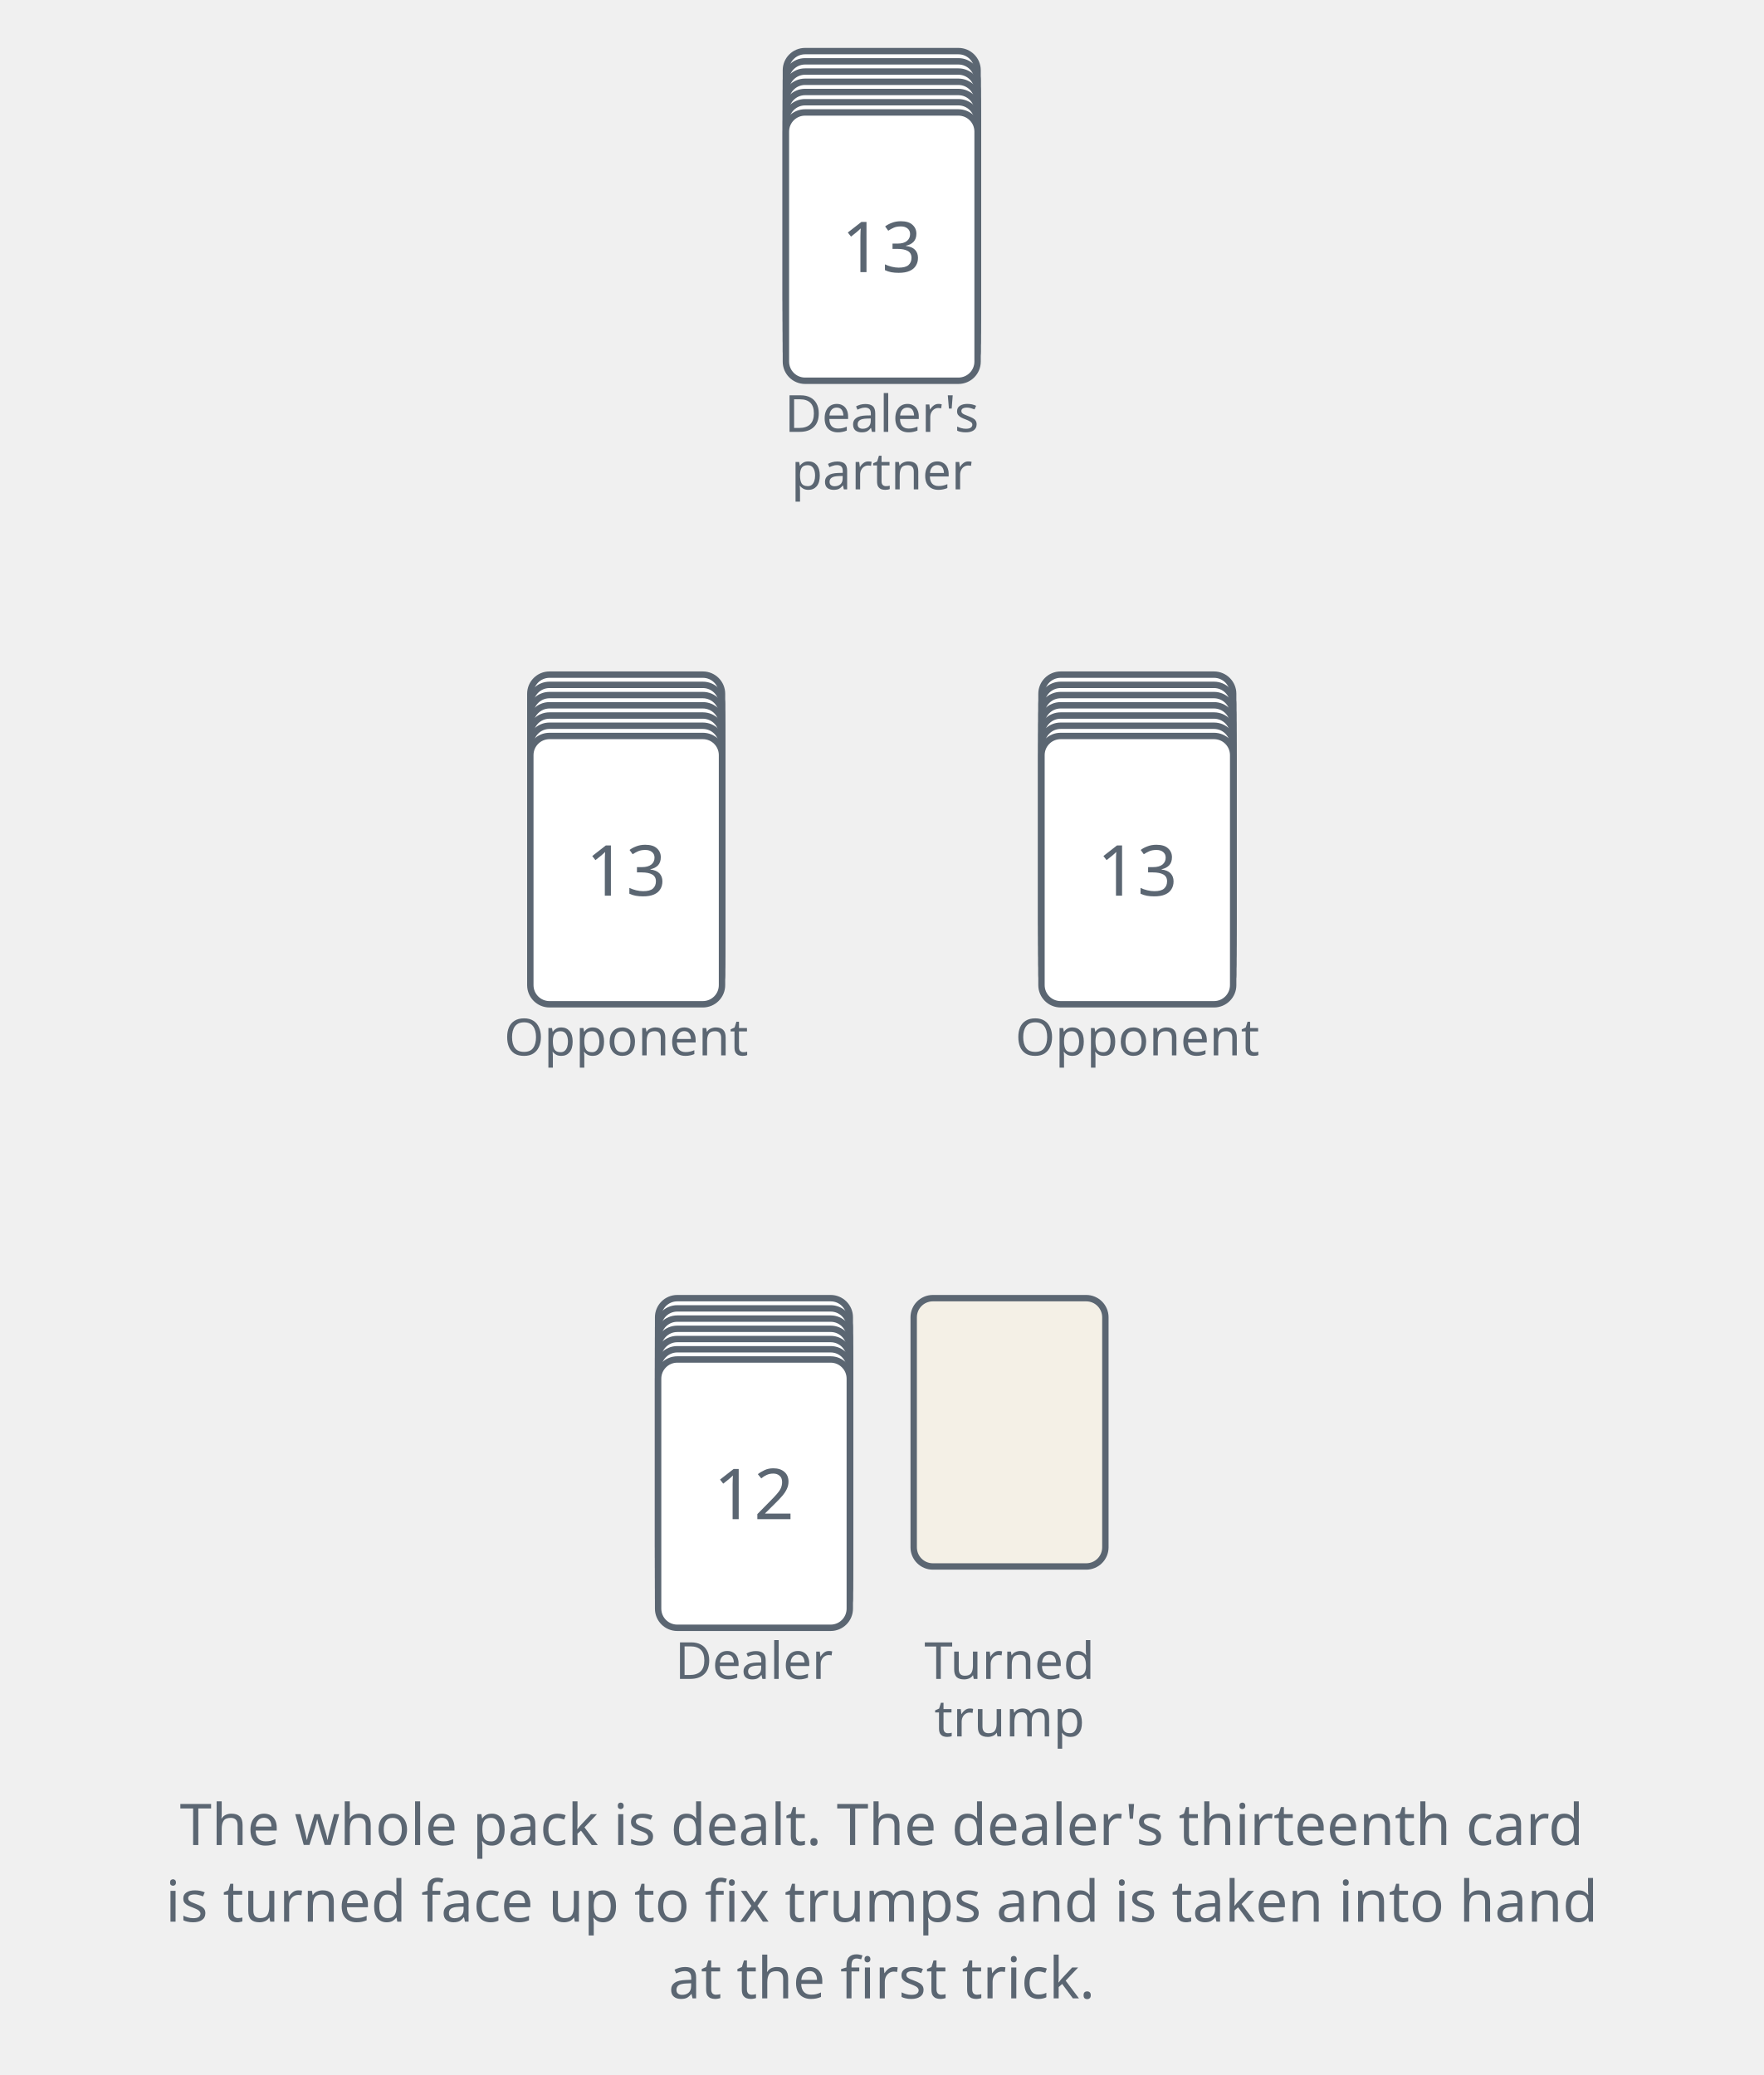
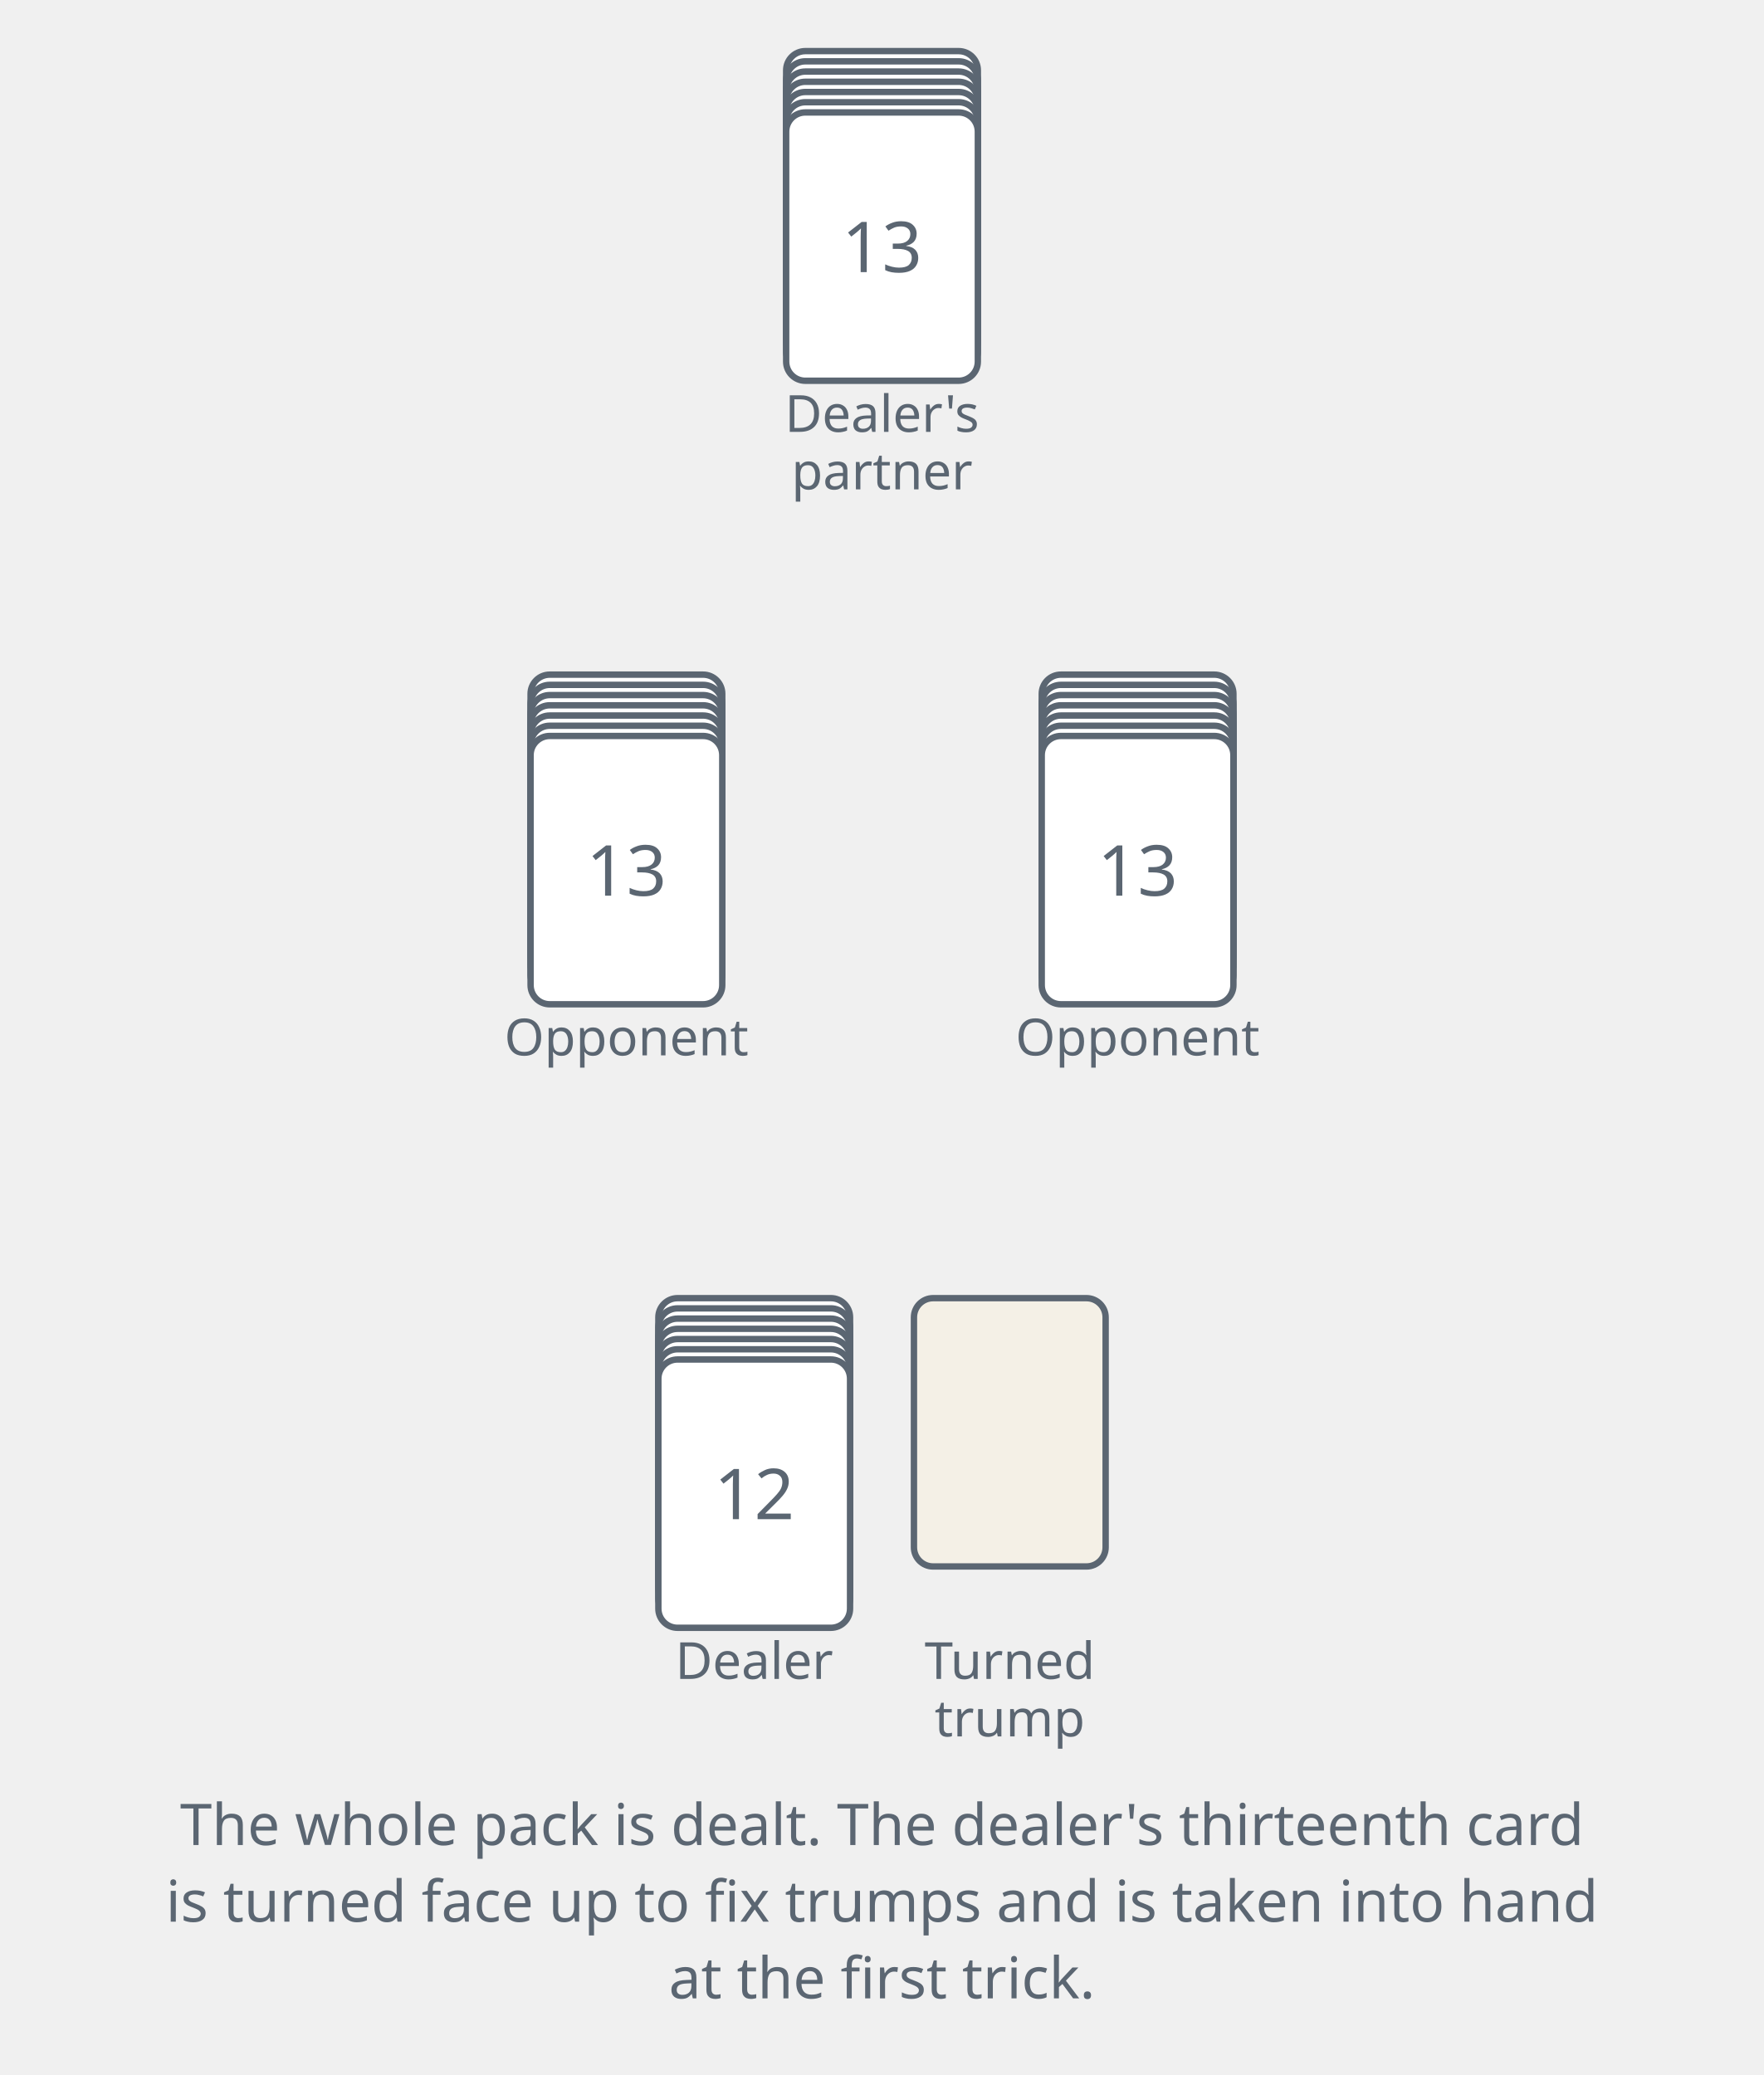
- <svg xmlns="http://www.w3.org/2000/svg" viewBox="0 0 276 324.8" width="276" height="324.8" role="img" aria-label="Whist setup diagram">
+ <svg xmlns="http://www.w3.org/2000/svg" viewBox="0 0 276 324.8" width="442" height="520" role="img" aria-label="Whist setup diagram">
  <rect x="123.0" y="8.0" width="30" height="42" rx="3" fill="#ffffff" stroke="#5b6672" stroke-width="1" />
  <rect x="123.0" y="9.6" width="30" height="42" rx="3" fill="#ffffff" stroke="#5b6672" stroke-width="1" />
  <rect x="123.0" y="11.2" width="30" height="42" rx="3" fill="#ffffff" stroke="#5b6672" stroke-width="1" />
  <rect x="123.0" y="12.8" width="30" height="42" rx="3" fill="#ffffff" stroke="#5b6672" stroke-width="1" />
  <rect x="123.0" y="14.4" width="30" height="42" rx="3" fill="#ffffff" stroke="#5b6672" stroke-width="1" />
  <rect x="123.0" y="16.0" width="30" height="42" rx="3" fill="#ffffff" stroke="#5b6672" stroke-width="1" />
  <rect x="123.0" y="17.6" width="30" height="42" rx="3" fill="#ffffff" stroke="#5b6672" stroke-width="1" />
  <text x="138.0" y="42.6" text-anchor="middle" font-family="system-ui, sans-serif" font-size="11" fill="#5b6672">13</text>
  <rect x="83.0" y="105.6" width="30" height="42" rx="3" fill="#ffffff" stroke="#5b6672" stroke-width="1" />
  <rect x="83.0" y="107.2" width="30" height="42" rx="3" fill="#ffffff" stroke="#5b6672" stroke-width="1" />
  <rect x="83.0" y="108.8" width="30" height="42" rx="3" fill="#ffffff" stroke="#5b6672" stroke-width="1" />
  <rect x="83.0" y="110.4" width="30" height="42" rx="3" fill="#ffffff" stroke="#5b6672" stroke-width="1" />
  <rect x="83.0" y="112.0" width="30" height="42" rx="3" fill="#ffffff" stroke="#5b6672" stroke-width="1" />
  <rect x="83.0" y="113.6" width="30" height="42" rx="3" fill="#ffffff" stroke="#5b6672" stroke-width="1" />
  <rect x="83.0" y="115.2" width="30" height="42" rx="3" fill="#ffffff" stroke="#5b6672" stroke-width="1" />
  <text x="98.0" y="140.2" text-anchor="middle" font-family="system-ui, sans-serif" font-size="11" fill="#5b6672">13</text>
  <rect x="163.0" y="105.6" width="30" height="42" rx="3" fill="#ffffff" stroke="#5b6672" stroke-width="1" />
  <rect x="163.0" y="107.2" width="30" height="42" rx="3" fill="#ffffff" stroke="#5b6672" stroke-width="1" />
  <rect x="163.0" y="108.8" width="30" height="42" rx="3" fill="#ffffff" stroke="#5b6672" stroke-width="1" />
  <rect x="163.0" y="110.4" width="30" height="42" rx="3" fill="#ffffff" stroke="#5b6672" stroke-width="1" />
  <rect x="163.0" y="112.0" width="30" height="42" rx="3" fill="#ffffff" stroke="#5b6672" stroke-width="1" />
  <rect x="163.0" y="113.6" width="30" height="42" rx="3" fill="#ffffff" stroke="#5b6672" stroke-width="1" />
  <rect x="163.0" y="115.2" width="30" height="42" rx="3" fill="#ffffff" stroke="#5b6672" stroke-width="1" />
  <text x="178.0" y="140.2" text-anchor="middle" font-family="system-ui, sans-serif" font-size="11" fill="#5b6672">13</text>
  <rect x="103.0" y="203.2" width="30" height="42" rx="3" fill="#ffffff" stroke="#5b6672" stroke-width="1" />
  <rect x="103.0" y="204.8" width="30" height="42" rx="3" fill="#ffffff" stroke="#5b6672" stroke-width="1" />
  <rect x="103.0" y="206.4" width="30" height="42" rx="3" fill="#ffffff" stroke="#5b6672" stroke-width="1" />
  <rect x="103.0" y="208.0" width="30" height="42" rx="3" fill="#ffffff" stroke="#5b6672" stroke-width="1" />
  <rect x="103.0" y="209.6" width="30" height="42" rx="3" fill="#ffffff" stroke="#5b6672" stroke-width="1" />
  <rect x="103.0" y="211.2" width="30" height="42" rx="3" fill="#ffffff" stroke="#5b6672" stroke-width="1" />
  <rect x="103.0" y="212.8" width="30" height="42" rx="3" fill="#ffffff" stroke="#5b6672" stroke-width="1" />
  <text x="118.0" y="237.8" text-anchor="middle" font-family="system-ui, sans-serif" font-size="11" fill="#5b6672">12</text>
  <rect x="143.0" y="203.2" width="30" height="42" rx="3" fill="#f4f0e6" stroke="#5b6672" stroke-width="1" />
  <text x="138.0" y="67.6" text-anchor="middle" font-family="system-ui, sans-serif" font-size="8" fill="#5b6672">Dealer's</text>
  <text x="138.0" y="76.6" text-anchor="middle" font-family="system-ui, sans-serif" font-size="8" fill="#5b6672">partner</text>
  <text x="98.0" y="165.2" text-anchor="middle" font-family="system-ui, sans-serif" font-size="8" fill="#5b6672">Opponent</text>
  <text x="178.0" y="165.2" text-anchor="middle" font-family="system-ui, sans-serif" font-size="8" fill="#5b6672">Opponent</text>
  <text x="118.0" y="262.8" text-anchor="middle" font-family="system-ui, sans-serif" font-size="8" fill="#5b6672">Dealer</text>
  <text x="158.0" y="262.8" text-anchor="middle" font-family="system-ui, sans-serif" font-size="8" fill="#5b6672">Turned</text>
  <text x="158.0" y="271.8" text-anchor="middle" font-family="system-ui, sans-serif" font-size="8" fill="#5b6672">trump</text>
  <text x="138.0" y="288.8" text-anchor="middle" font-family="system-ui, sans-serif" font-size="9" fill="#5b6672">The whole pack is dealt. The dealer's thirteenth card</text>
  <text x="138.0" y="300.8" text-anchor="middle" font-family="system-ui, sans-serif" font-size="9" fill="#5b6672">is turned face up to fix trumps and is taken into hand</text>
  <text x="138.0" y="312.8" text-anchor="middle" font-family="system-ui, sans-serif" font-size="9" fill="#5b6672">at the first trick.</text>
</svg>
